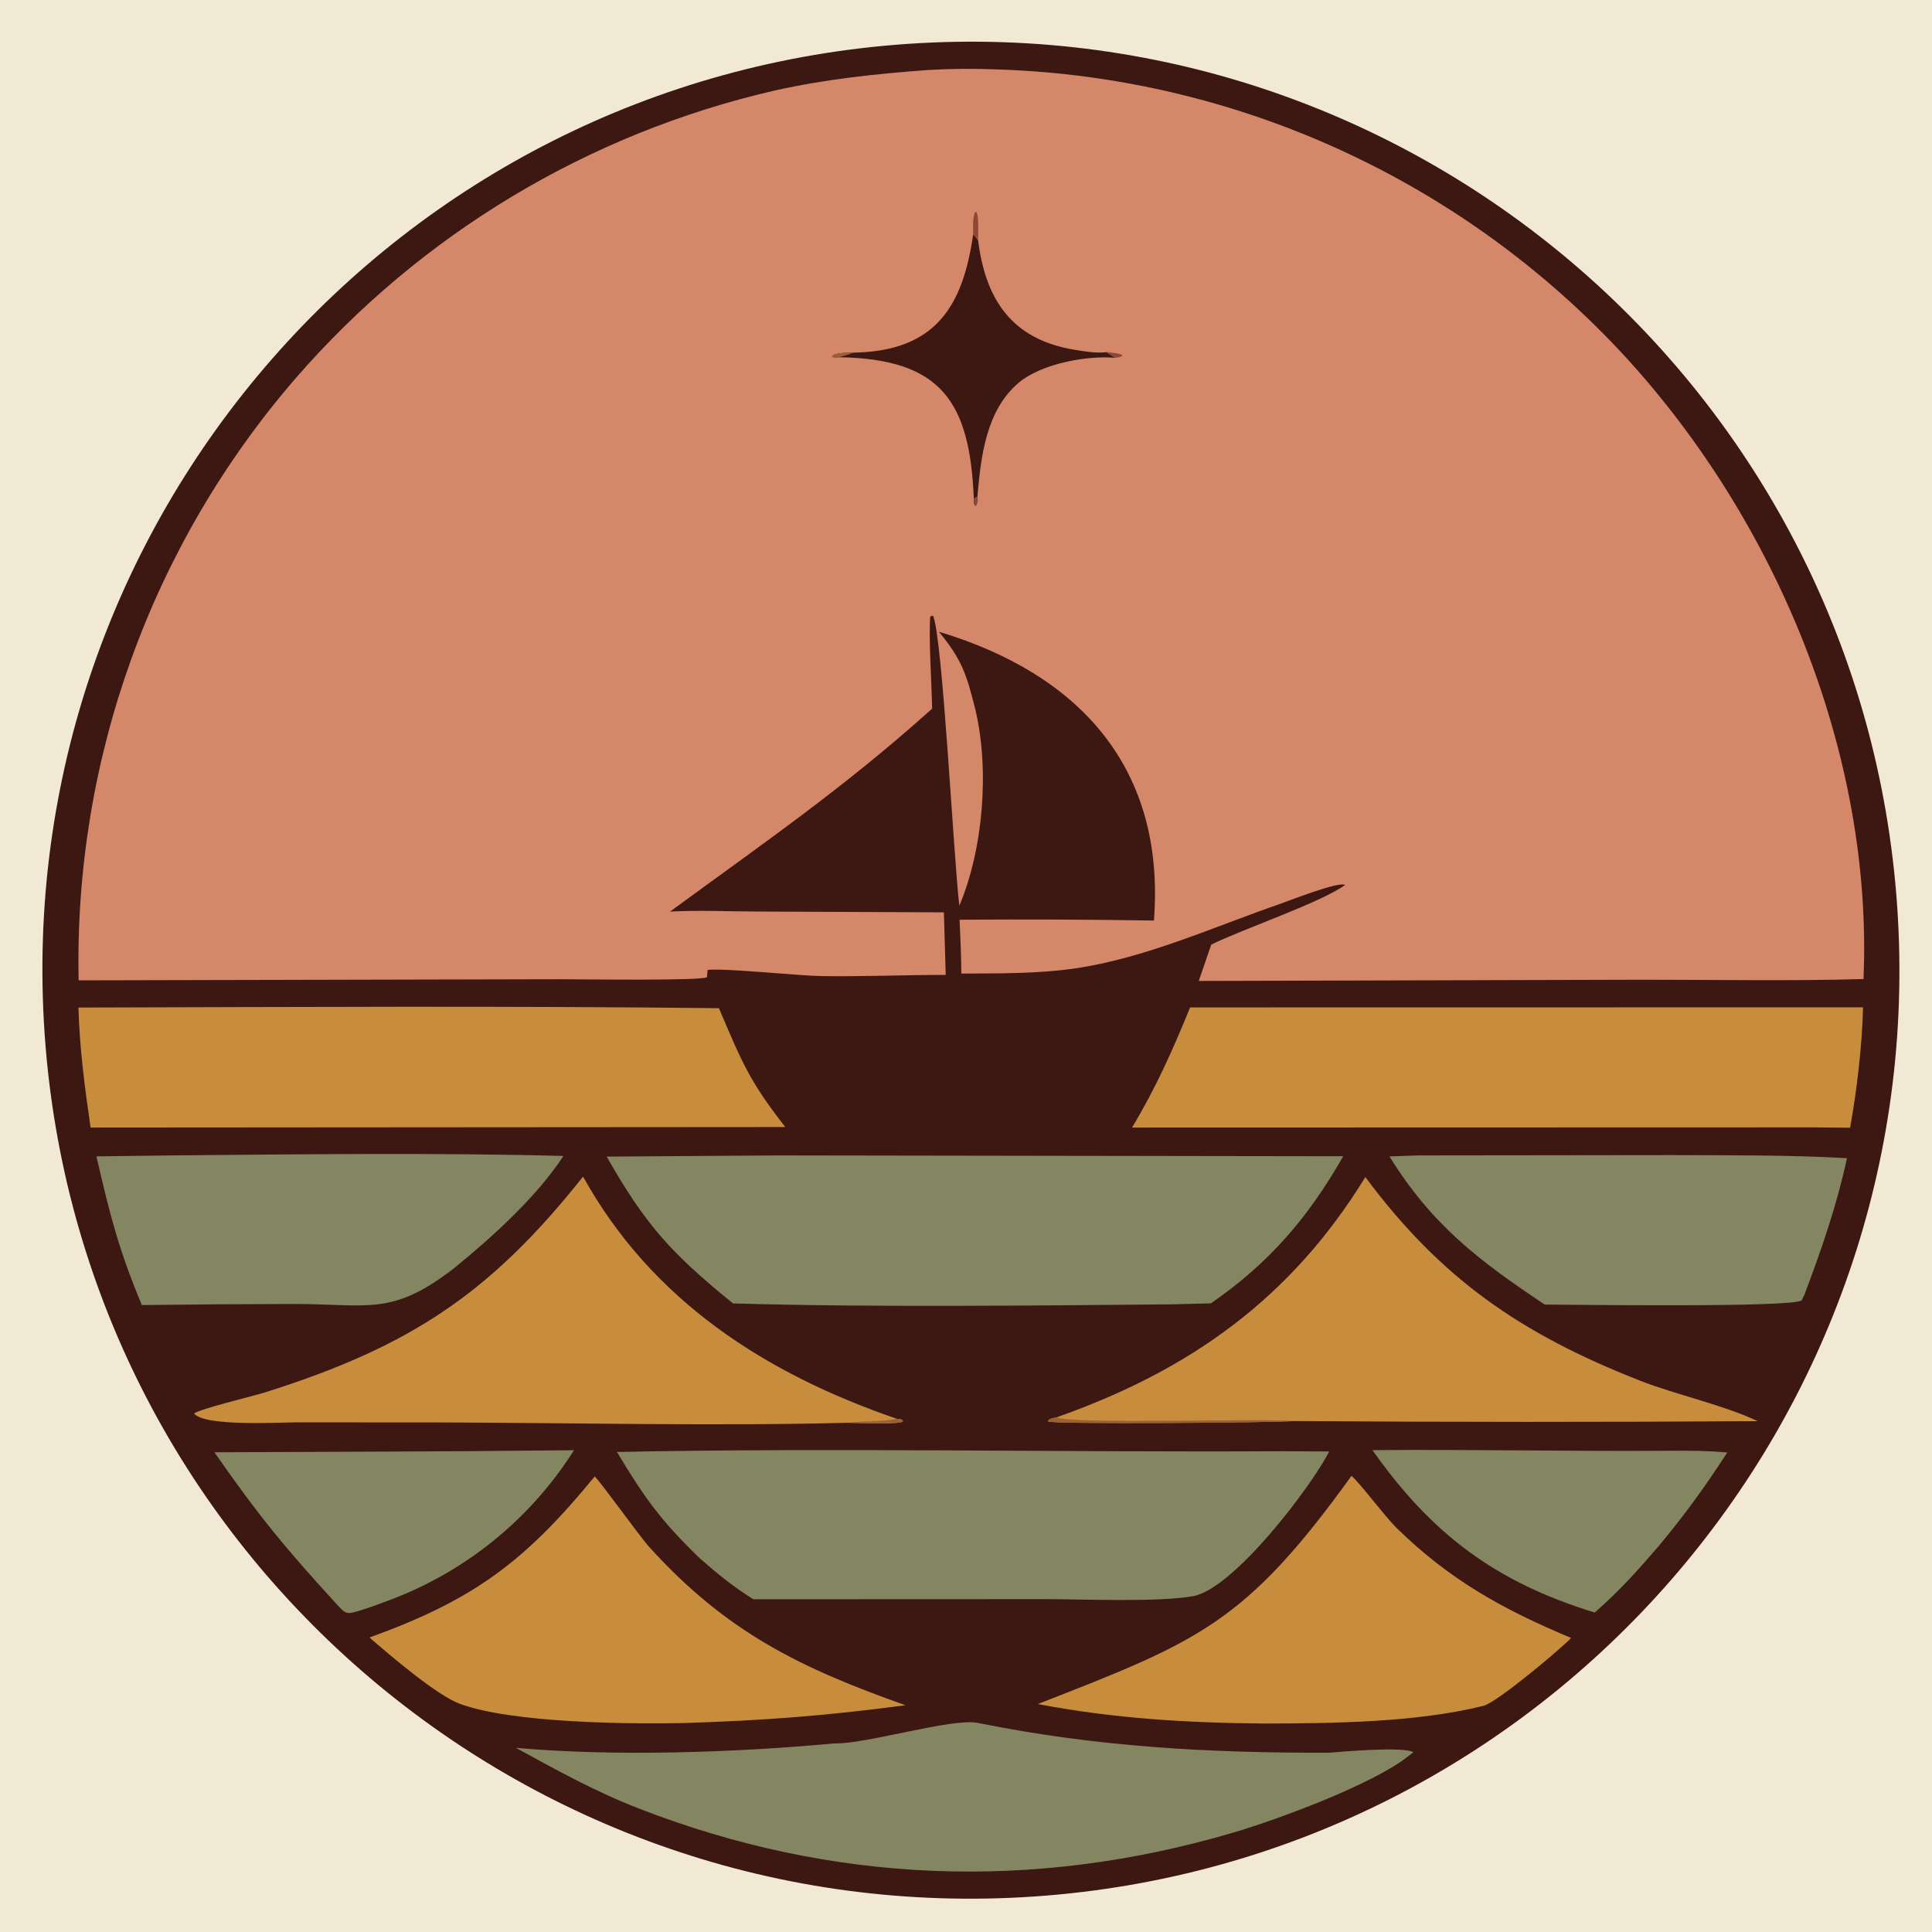
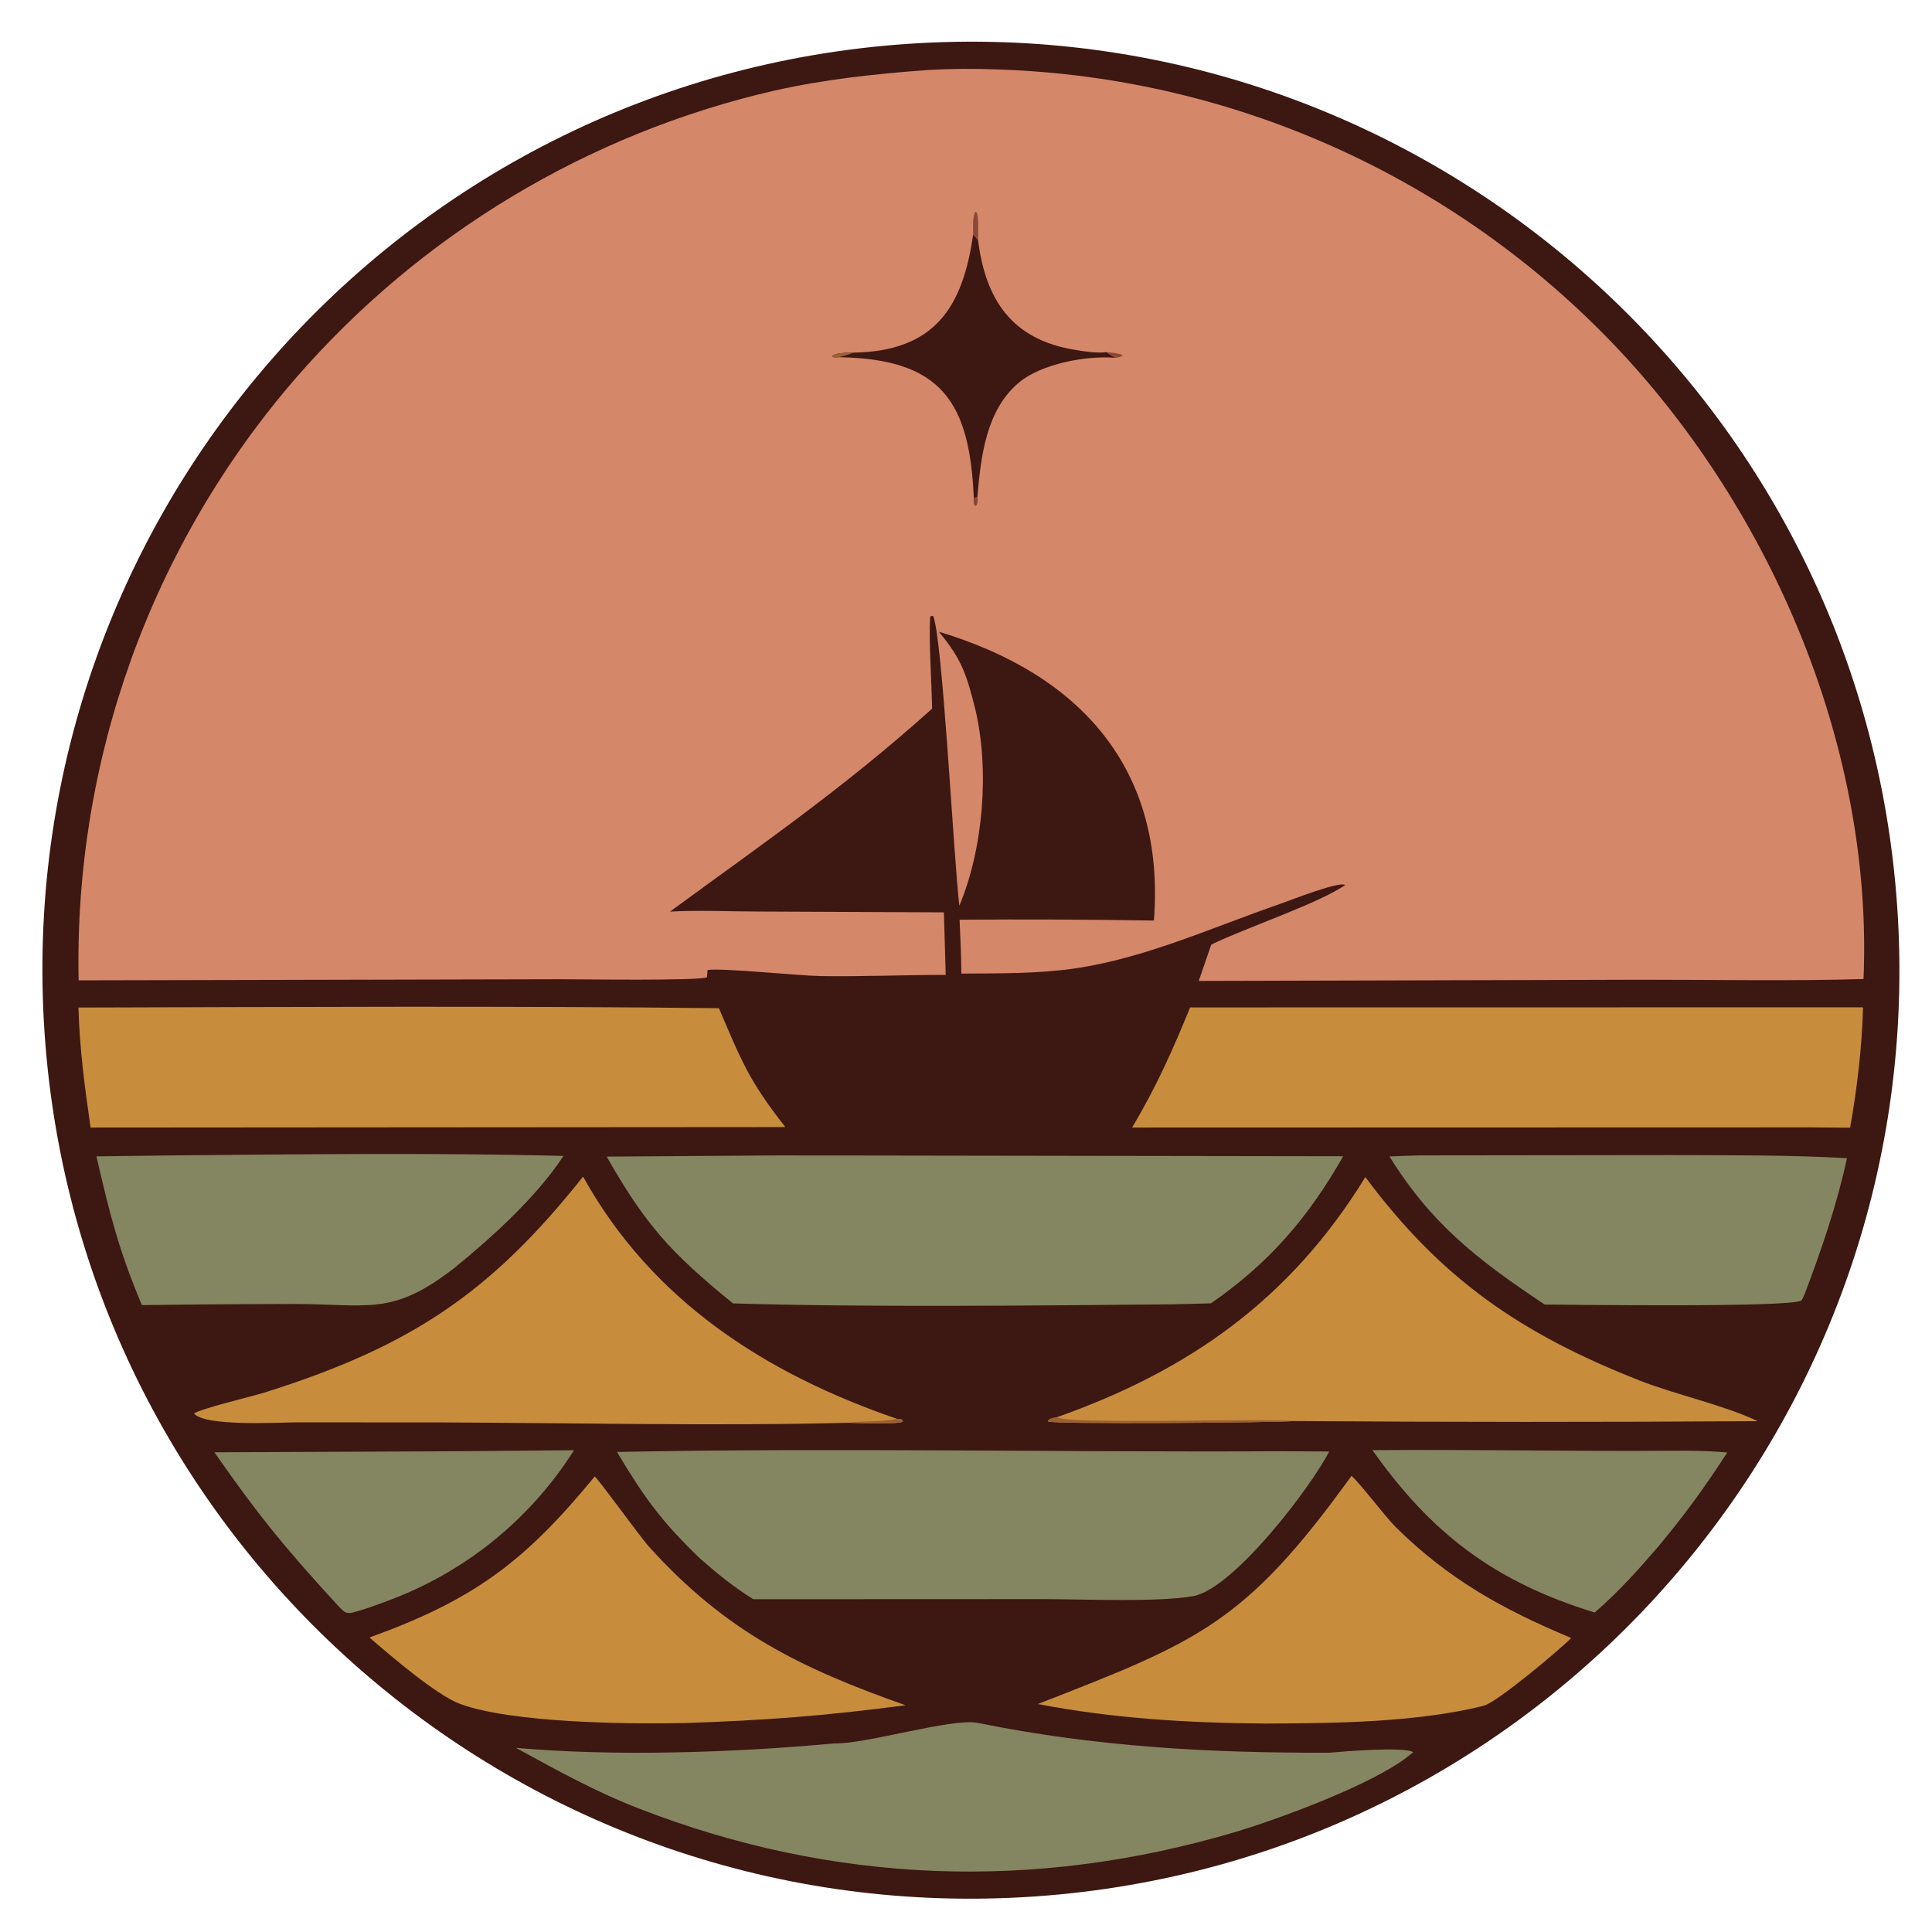
<svg xmlns="http://www.w3.org/2000/svg" height="1024" preserveAspectRatio="none" style="display: block;" version="1.1" viewBox="626.8 628.8 790.4 790.4" width="1024">
-   <path d="M 0 0 L 2048 0 L 2048 2048 L 0 2048 L 0 0 z" fill="rgb(241,233,212)" transform="translate(0,0)" />
  <path d="M 998.526 646.723 C 1207.66 632.661 1388.65 790.656 1402.97 999.769 C 1417.28 1208.88 1259.51 1390.07 1050.41 1404.64 C 840.959 1419.24 659.392 1261.13 645.051 1051.66 C 630.71 842.184 789.036 660.81 998.526 646.723 z" fill="rgb(61,23,17)" transform="translate(0,0)" />
  <path d="M 1006.64 657.429 C 1016.15 656.886 1025.68 656.816 1035.2 657.22 C 1133.07 660.44 1225.55 702.84 1291.86 774.896 C 1353.66 842.374 1393.1 937.255 1389.18 1029.34 C 1359.72 1030.2 1327.64 1029.6 1298 1029.62 L 1117.22 1030.11 L 1122.33 1015.25 C 1135.93 1008.58 1167.27 998.008 1177.1 990.847 C 1174.52 989.266 1154.44 997.227 1150.62 998.548 C 1123.1 1008.07 1095.34 1020.83 1066.4 1025.02 C 1051.33 1027.2 1035.28 1027.01 1020.09 1027.1 C 1020.05 1019.68 1019.71 1012.48 1019.37 1005.07 C 1045.87 1004.87 1072.38 1004.98 1098.88 1005.4 C 1103.66 943.406 1068.88 904.662 1010.9 887.247 C 1020.35 898.635 1022.23 904.763 1025.8 918.938 C 1031.67 943.654 1029.11 975.926 1019.28 999.348 C 1016.99 980.78 1012.4 888.779 1008.49 880.686 L 1007.38 881.003 C 1006.68 889.572 1007.97 908.473 1008.14 918.721 C 972.126 951.09 939.642 973.376 900.912 1001.74 C 912.259 1001.11 925.824 1001.7 937.381 1001.72 L 1012.96 1002.05 L 1013.7 1027.64 C 996.741 1027.64 979.638 1028.39 962.511 1028.12 C 953.434 1027.98 922.952 1024.77 916.285 1025.62 L 916.026 1028.56 C 914.418 1030.14 863.579 1029.42 855.933 1029.42 L 658.969 1029.87 C 657.05 939.666 688.642 851.95 747.638 783.682 C 798.852 724.625 867.503 683.363 943.687 665.849 C 964.586 661.173 985.336 658.974 1006.64 657.429 z" fill="rgb(213,135,106)" transform="translate(0,0)" />
  <path d="M 1024.94 724.584 L 1026.94 727.059 C 1030 751.49 1040.81 767.785 1066.7 771.946 C 1070.83 772.611 1075.34 773.38 1079.53 772.865 C 1080.53 773.63 1081.97 774.489 1083.08 775.192 C 1071.34 774.148 1052.78 777.636 1043.64 785.318 C 1030.15 796.657 1028.11 815.596 1026.66 831.92 C 1026.65 832.864 1026.89 835.073 1025.88 835.72 C 1024.98 835.035 1025.31 834.022 1025.21 832.837 C 1023.55 793.437 1012.22 775.572 969.914 774.941 C 969.57 774.948 967.605 775.224 967.275 774.6 C 968.134 772.971 974.461 773.082 976.128 773.066 C 1009.07 772.458 1020.7 754.72 1024.94 724.584 z" fill="rgb(61,23,17)" transform="translate(0,0)" />
  <path d="M 969.914 774.941 C 969.57 774.948 967.605 775.224 967.275 774.6 C 968.134 772.971 974.461 773.082 976.128 773.066 C 973.774 773.936 972.343 774.334 969.914 774.941 z" fill="rgb(157,96,51)" transform="translate(0,0)" />
  <path d="M 1025.21 832.837 C 1025.6 832.273 1025.91 832.26 1026.66 831.92 C 1026.65 832.864 1026.89 835.073 1025.88 835.72 C 1024.98 835.035 1025.31 834.022 1025.21 832.837 z" fill="rgb(141,72,53)" transform="translate(0,0)" />
  <path d="M 1024.94 724.584 C 1024.92 722.017 1024.61 717.921 1025.71 715.604 C 1025.96 715.435 1025.81 715.478 1026.16 715.502 C 1027.36 716.41 1026.95 725.239 1026.94 727.059 L 1024.94 724.584 z" fill="rgb(141,72,53)" transform="translate(0,0)" />
  <path d="M 1079.53 772.865 C 1080.78 772.927 1090.85 773.976 1083.08 775.192 C 1081.97 774.489 1080.53 773.63 1079.53 772.865 z" fill="rgb(141,72,53)" transform="translate(0,0)" />
  <path d="M 946.058 1101.48 L 1176.32 1101.83 C 1162.09 1126.86 1146.01 1145.56 1122.2 1162.01 L 1106.09 1162.42 C 1049.67 1162.91 982.741 1163.69 926.674 1162.04 C 901.097 1141.28 890.746 1129.65 874.998 1101.98 L 946.058 1101.48 z" fill="rgb(132,133,97)" transform="translate(0,0)" />
  <path d="M 1151.35 1222.51 L 1170.58 1222.62 C 1163.23 1237.1 1131.49 1278.82 1114.93 1281.8 C 1100.74 1284.36 1069.95 1283.04 1054.22 1283.02 L 935.011 1283.07 C 926.902 1278.06 920.419 1272.73 913.274 1266.49 C 897.223 1251.02 890.533 1241.7 879.197 1222.81 C 968.012 1221.01 1061.84 1223.01 1151.35 1222.51 z" fill="rgb(132,133,97)" transform="translate(0,0)" />
  <path d="M 1113.69 1040.94 L 1388.98 1040.9 C 1388.69 1056.07 1386.39 1075.44 1383.69 1090.16 L 1367.89 1090.02 L 1089.93 1090.09 C 1099.7 1073.85 1106.57 1058.37 1113.69 1040.94 z" fill="rgb(199,141,61)" transform="translate(0,0)" />
  <path d="M 658.902 1041 C 745.76 1040.78 834.148 1040.28 920.921 1041.26 C 930.272 1063.17 933.244 1070.95 948.082 1089.89 L 663.858 1090.09 C 661.495 1073.76 659.318 1057.52 658.902 1041 z" fill="rgb(199,141,61)" transform="translate(0,0)" />
  <path d="M 837.839 1343.85 C 878.068 1347.48 927.47 1345.82 967.946 1342.05 C 980.741 1342.49 1016.33 1331.53 1026.79 1333.65 C 1075.09 1343.45 1121.6 1346.01 1170.66 1345.85 C 1176.17 1345.36 1201.33 1343.25 1205.02 1345.65 L 1202.7 1347.46 C 1188.32 1358.81 1149.84 1373.08 1131.47 1378.5 C 1049.88 1402.57 967.753 1399.55 888.4 1368.78 C 870.498 1361.84 854.603 1353.03 837.839 1343.85 z" fill="rgb(132,133,97)" transform="translate(0,0)" />
  <path d="M 865.335 1110.16 C 893.546 1161.01 940.035 1190.81 993.756 1209.26 C 994.702 1209.26 995.887 1209.18 996.21 1210.31 C 995.42 1211.65 976.549 1210.97 973.827 1210.86 C 921.27 1212.28 859.877 1210.9 806.969 1210.73 L 748.214 1210.7 C 740.383 1210.71 710.703 1212.48 706.166 1207.09 C 708.569 1205.17 730.093 1200.05 735.127 1198.47 C 794.45 1179.77 827.294 1158.09 865.335 1110.16 z" fill="rgb(199,141,61)" transform="translate(0,0)" />
  <path d="M 993.756 1209.26 C 994.702 1209.26 995.887 1209.18 996.21 1210.31 C 995.42 1211.65 976.549 1210.97 973.827 1210.86 C 981.194 1209.94 986.543 1210.66 993.756 1209.26 z" fill="rgb(157,96,51)" transform="translate(0,0)" />
  <path d="M 1185.38 1110.35 C 1216.26 1151.86 1248.72 1174.39 1297.7 1193.63 C 1312.06 1199.27 1332.54 1203.78 1345.85 1210.21 C 1282.58 1210.62 1219.31 1210.61 1156.05 1210.16 C 1149.39 1210.85 1056.48 1211.56 1055.58 1210.32 C 1055.55 1209.08 1058.38 1208.79 1059.08 1208.63 C 1113.49 1189.45 1154.86 1160.09 1185.38 1110.35 z" fill="rgb(199,141,61)" transform="translate(0,0)" />
  <path d="M 1059.08 1208.63 C 1064.54 1211.56 1142.89 1209 1156.05 1210.16 C 1149.39 1210.85 1056.48 1211.56 1055.58 1210.32 C 1055.55 1209.08 1058.38 1208.79 1059.08 1208.63 z" fill="rgb(157,96,51)" transform="translate(0,0)" />
  <path d="M 1179.7 1232.59 C 1182.61 1234.87 1193.68 1249.5 1197.85 1253.6 C 1219.81 1275.23 1241.75 1287.26 1269.57 1298.91 C 1265.12 1303.55 1239.25 1325.29 1233.71 1326.67 C 1206.28 1333.49 1172.48 1333.83 1144.24 1333.92 C 1112.8 1333.67 1082.31 1331.88 1051.39 1325.94 C 1117 1300.34 1136.12 1293.1 1179.7 1232.59 z" fill="rgb(199,141,61)" transform="translate(0,0)" />
  <path d="M 870.093 1232.85 C 871.996 1234.31 888.401 1257.26 892.449 1261.73 C 923.946 1296.55 954.439 1311.3 997.244 1326.43 C 964.548 1330.76 939.455 1332.66 906.675 1333.72 C 883.796 1334.2 836.109 1333.7 814.938 1325.86 C 805.442 1322.34 786.314 1305.99 777.963 1298.72 C 820.721 1283.3 841.627 1267.57 870.093 1232.85 z" fill="rgb(199,141,61)" transform="translate(0,0)" />
  <path d="M 696.639 1101.49 C 748.096 1101.04 806.251 1100.33 857.318 1101.71 C 846.413 1118.39 828.152 1134.95 812.736 1147.5 C 786.914 1167.52 777.722 1162.21 746.132 1162.27 C 725.7 1162.3 705.269 1162.46 684.839 1162.72 C 675.27 1139.9 671.731 1125.55 666.241 1101.88 L 696.639 1101.49 z" fill="rgb(132,133,97)" transform="translate(0,0)" />
  <path d="M 1207.28 1101.48 L 1310.06 1101.36 C 1333.14 1101.44 1359.46 1101.26 1382.42 1102.63 C 1378.27 1121.86 1371.94 1140.16 1365 1158.51 L 1363.85 1160.84 C 1359.06 1163.8 1269.76 1162.55 1258.77 1162.51 C 1231.69 1144.51 1212.43 1129.7 1195.24 1101.9 L 1207.28 1101.48 z" fill="rgb(132,133,97)" transform="translate(0,0)" />
  <path d="M 816.018 1222.5 L 861.632 1222.1 L 860.87 1223.29 C 843.036 1250.93 816.736 1272.06 785.9 1283.52 C 781.525 1285.16 775.664 1287.4 771.091 1288.51 C 767.98 1289.27 767.205 1287.76 765.343 1285.98 C 743.595 1262.27 732.889 1249.3 714.513 1222.94 L 816.018 1222.5 z" fill="rgb(132,133,97)" transform="translate(0,0)" />
  <path d="M 1188.29 1222.07 C 1228.85 1221.7 1269.53 1222.63 1310.11 1222.32 C 1317.97 1222.26 1325.61 1222.29 1333.45 1223.03 C 1324.1 1237.42 1316.24 1248.27 1305.28 1261.45 C 1296.8 1271.3 1289.01 1279.98 1279.2 1288.51 C 1238.56 1276.01 1212.53 1256.42 1188.29 1222.07 z" fill="rgb(132,133,97)" transform="translate(0,0)" />
</svg>
